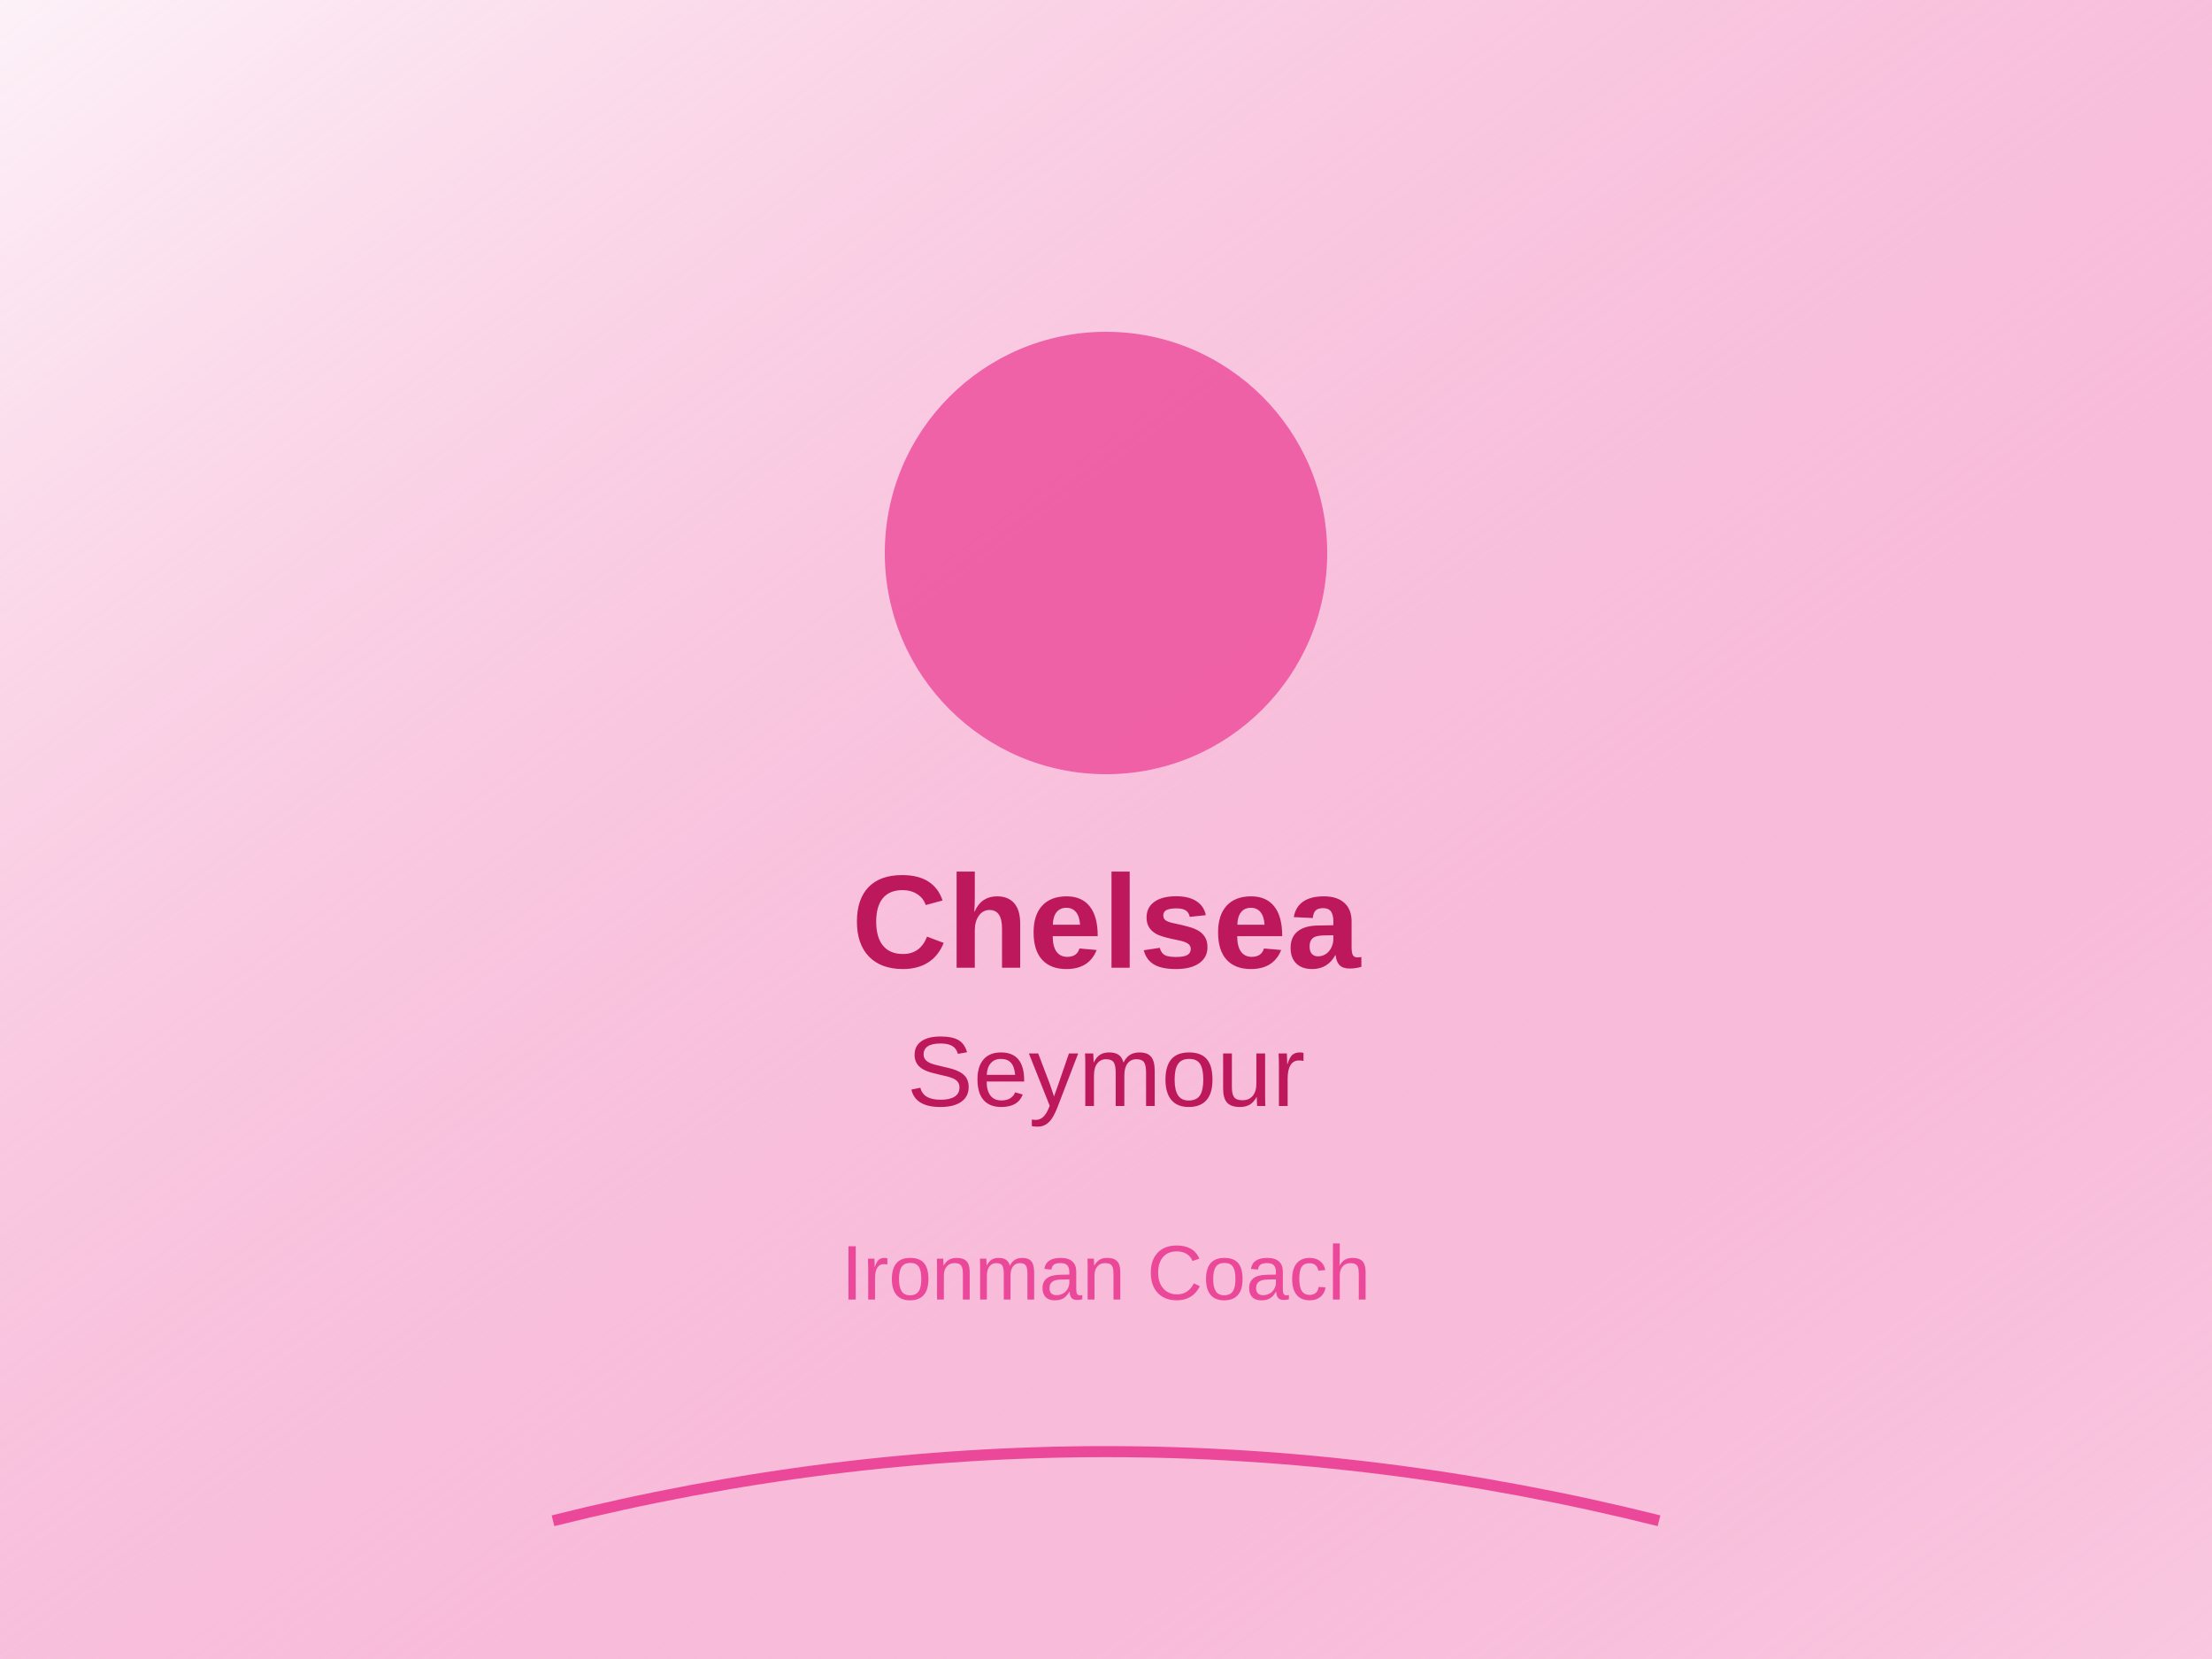
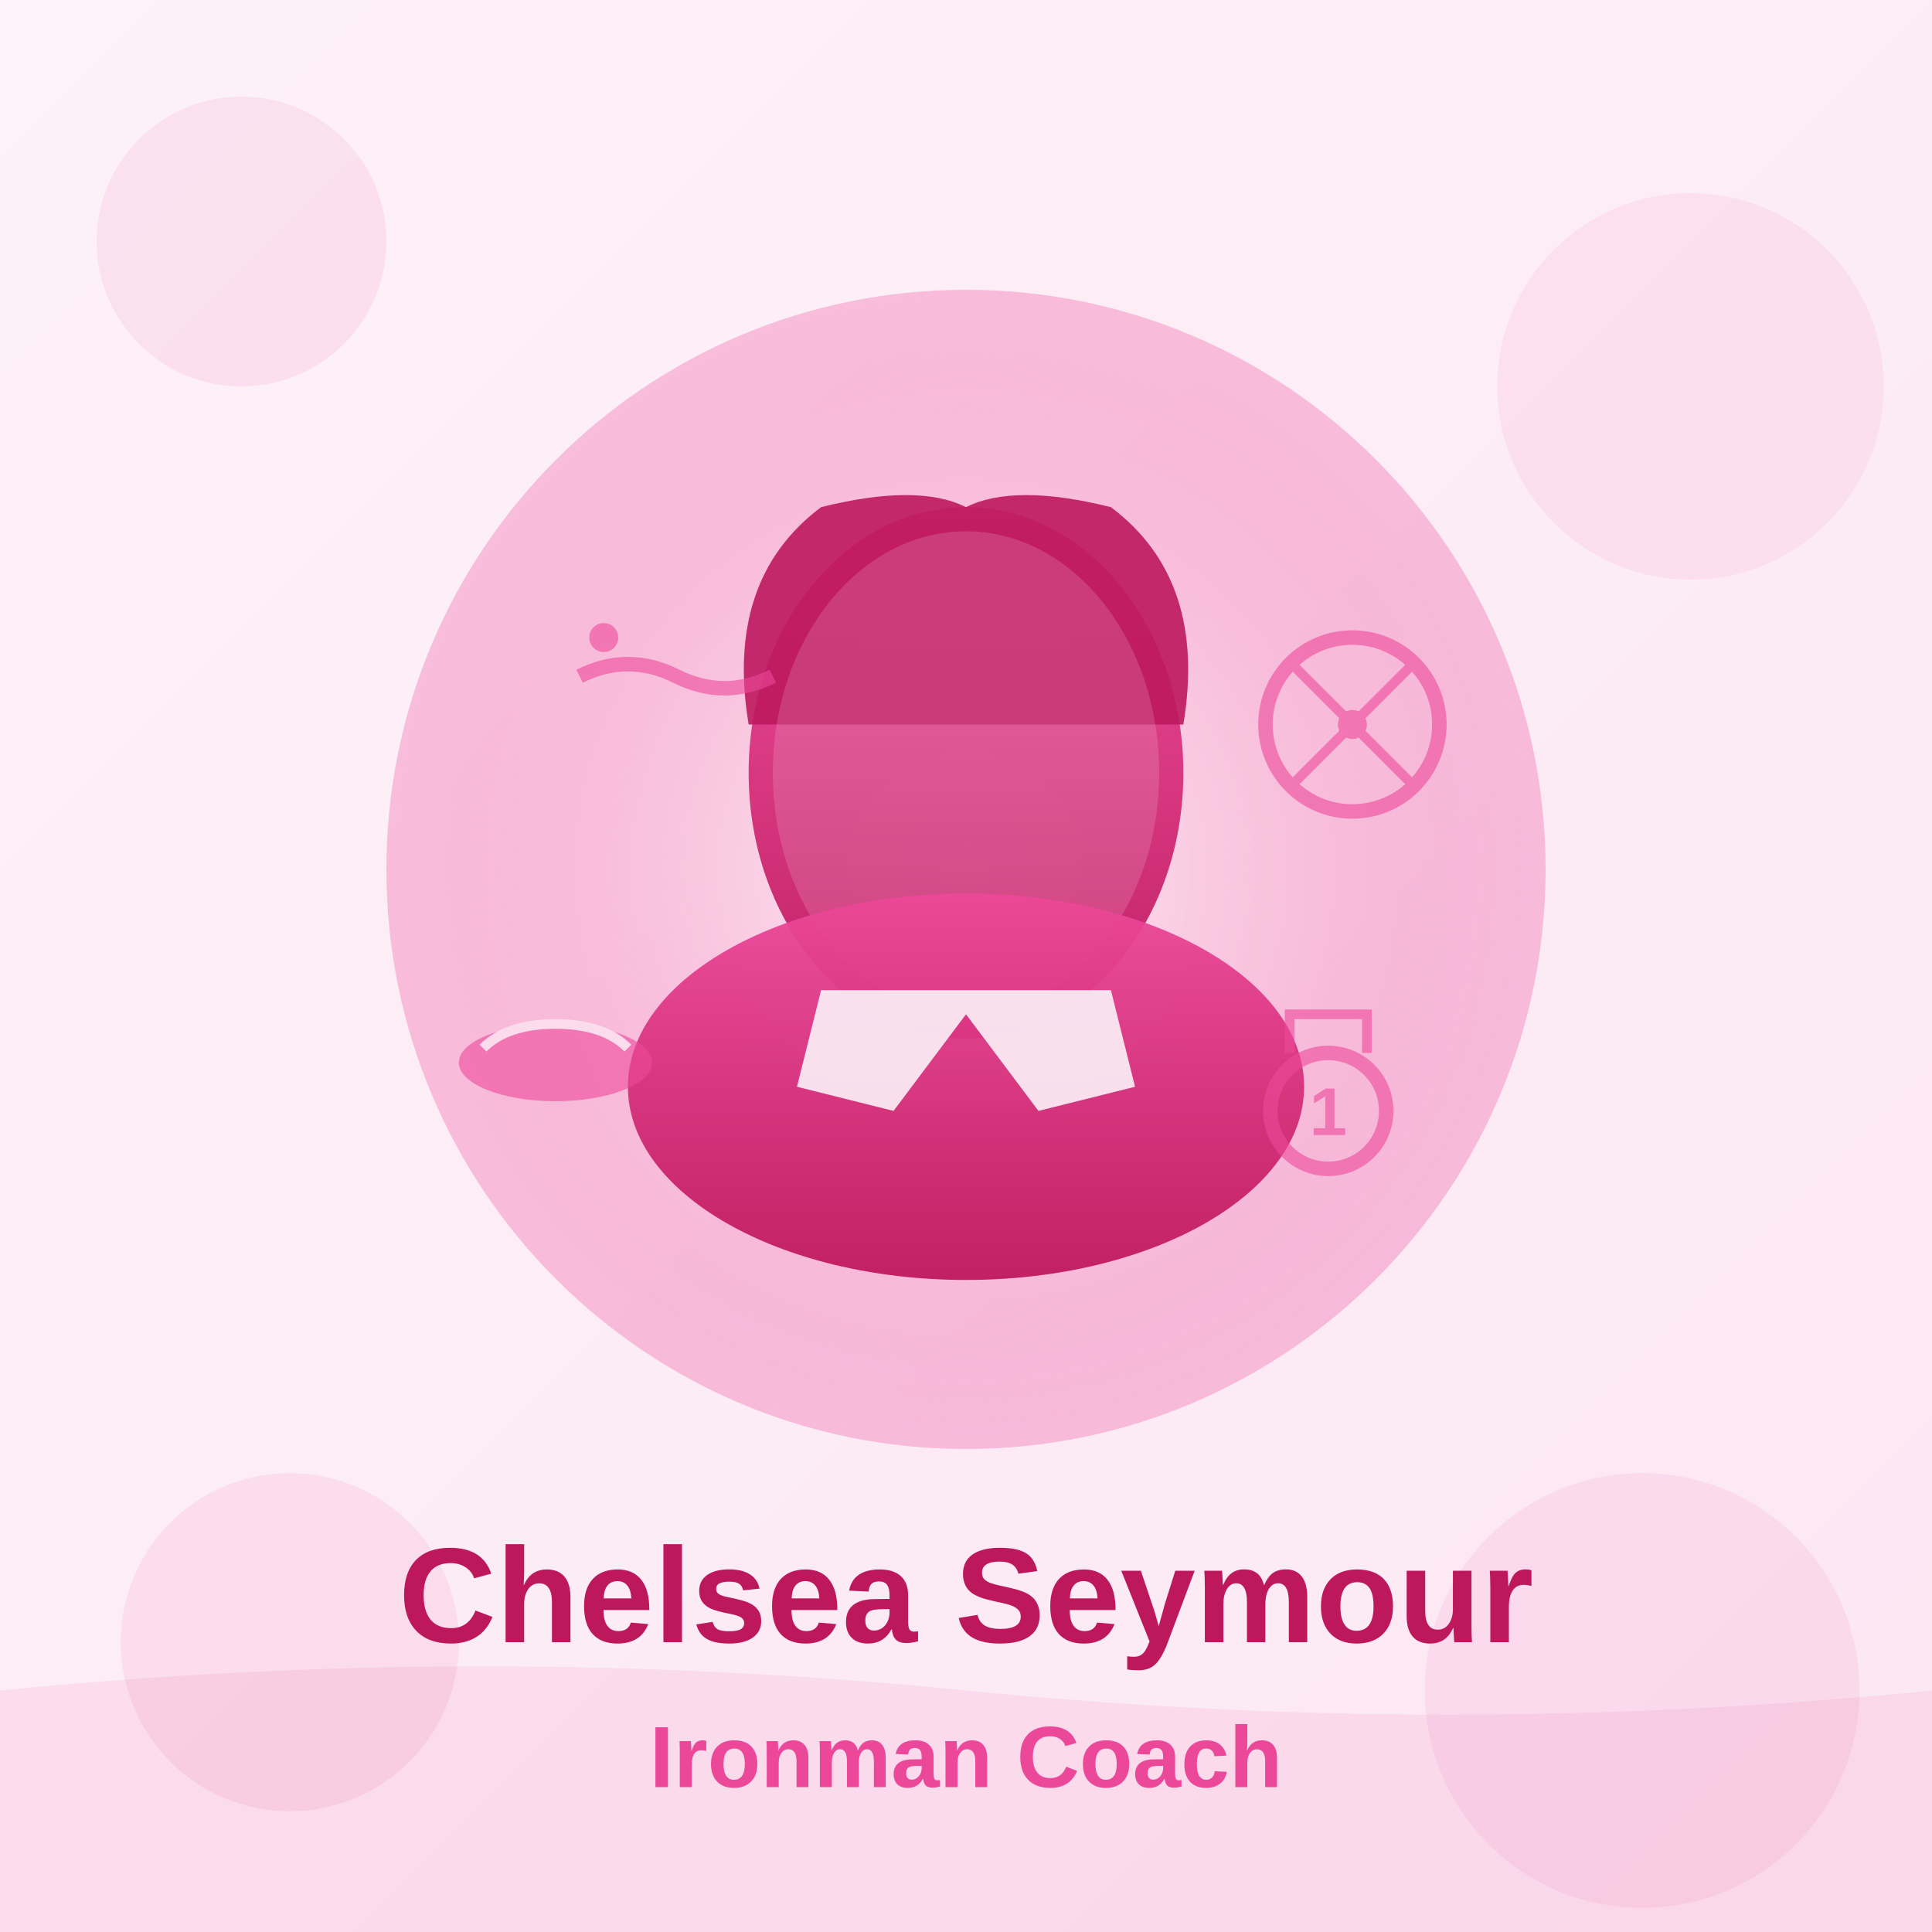
- <svg xmlns="http://www.w3.org/2000/svg" width="800" height="600">
+ <svg xmlns="http://www.w3.org/2000/svg" width="400" height="400">
  <defs>
-     <linearGradient id="aboutGrad" x1="0%" y1="0%" x2="100%" y2="100%">
+     <linearGradient id="coachBg" x1="0%" y1="0%" x2="100%" y2="100%">
      <stop offset="0%" style="stop-color:#fdf2f8;stop-opacity:1" />
+       <stop offset="100%" style="stop-color:#fce7f3;stop-opacity:1" />
+     </linearGradient>
+     <linearGradient id="portraitGrad" x1="0%" y1="0%" x2="0%" y2="100%">
+       <stop offset="0%" style="stop-color:#ec4899;stop-opacity:1" />
+       <stop offset="100%" style="stop-color:#be185d;stop-opacity:1" />
+     </linearGradient>
+     <radialGradient id="glowGrad" cx="50%" cy="50%" r="50%">
+       <stop offset="0%" style="stop-color:#ffffff;stop-opacity:0.8" />
      <stop offset="100%" style="stop-color:#ec4899;stop-opacity:0.3" />
-     </linearGradient>
+     </radialGradient>
  </defs>
-   <rect width="800" height="600" fill="url(#aboutGrad)" />
-   <circle cx="400" cy="200" r="80" fill="#ec4899" opacity="0.8" />
-   <text x="400" y="350" font-family="Arial, sans-serif" font-size="48" fill="#be185d" text-anchor="middle" font-weight="bold">Chelsea</text>
-   <text x="400" y="400" font-family="Arial, sans-serif" font-size="36" fill="#be185d" text-anchor="middle">Seymour</text>
-   <text x="400" y="470" font-family="Arial, sans-serif" font-size="28" fill="#ec4899" text-anchor="middle">Ironman Coach</text>
-   <path d="M 200 550 Q 400 500 600 550" stroke="#ec4899" stroke-width="4" fill="none" />
+   <rect width="400" height="400" fill="url(#coachBg)" />
+   <circle cx="50" cy="50" r="30" fill="#ec4899" opacity="0.1" />
+   <circle cx="350" cy="80" r="40" fill="#ec4899" opacity="0.08" />
+   <circle cx="60" cy="340" r="35" fill="#ec4899" opacity="0.1" />
+   <circle cx="340" cy="350" r="45" fill="#ec4899" opacity="0.09" />
+   <g transform="translate(200, 180)">
+     <circle cx="0" cy="0" r="120" fill="url(#glowGrad)" />
+     <ellipse cx="0" cy="-20" rx="45" ry="55" fill="url(#portraitGrad)" opacity="0.95" />
+     <path d="M -45 -30 Q -50 -60, -30 -75 Q -10 -80, 0 -75 Q 10 -80, 30 -75 Q 50 -60, 45 -30" fill="#be185d" opacity="0.9" />
+     <ellipse cx="0" cy="-20" rx="40" ry="50" fill="#fdf2f8" opacity="0.15" />
+     <ellipse cx="0" cy="45" rx="70" ry="40" fill="url(#portraitGrad)" opacity="0.95" />
+     <path d="M -30 25 L -35 45 L -15 50 L 0 30 L 15 50 L 35 45 L 30 25" fill="#fdf2f8" opacity="0.9" />
+     <g transform="translate(-80, -40)" opacity="0.6">
+       <path d="M 0 0 Q 10 -5, 20 0 T 40 0" stroke="#ec4899" stroke-width="3" fill="none" />
+       <circle cx="5" cy="-8" r="3" fill="#ec4899" />
+     </g>
+     <g transform="translate(80, -30)" opacity="0.6">
+       <circle r="18" fill="none" stroke="#ec4899" stroke-width="3" />
+       <circle r="3" fill="#ec4899" />
+       <line x1="-12" y1="-12" x2="12" y2="12" stroke="#ec4899" stroke-width="2" />
+       <line x1="-12" y1="12" x2="12" y2="-12" stroke="#ec4899" stroke-width="2" />
+     </g>
+     <g transform="translate(-85, 40)" opacity="0.6">
+       <ellipse cx="0" cy="0" rx="20" ry="8" fill="#ec4899" />
+       <path d="M -15 -3 Q -10 -8, 0 -8 Q 10 -8, 15 -3" stroke="#fdf2f8" stroke-width="2" fill="none" />
+     </g>
+     <g transform="translate(75, 50)" opacity="0.6">
+       <circle r="12" fill="none" stroke="#ec4899" stroke-width="3" />
+       <path d="M -8 -12 L -8 -20 L 8 -20 L 8 -12" stroke="#ec4899" stroke-width="2" fill="none" />
+       <text x="0" y="5" font-family="Arial" font-size="14" fill="#ec4899" text-anchor="middle" font-weight="bold">1</text>
+     </g>
+   </g>
+   <path d="M 0 350 Q 100 340, 200 350 T 400 350 L 400 400 L 0 400 Z" fill="#ec4899" opacity="0.1" />
+   <text x="200" y="340" font-family="Arial, sans-serif" font-size="28" fill="#be185d" text-anchor="middle" font-weight="bold">Chelsea Seymour</text>
+   <text x="200" y="370" font-family="Arial, sans-serif" font-size="18" fill="#ec4899" text-anchor="middle" font-weight="600">Ironman Coach</text>
</svg>
